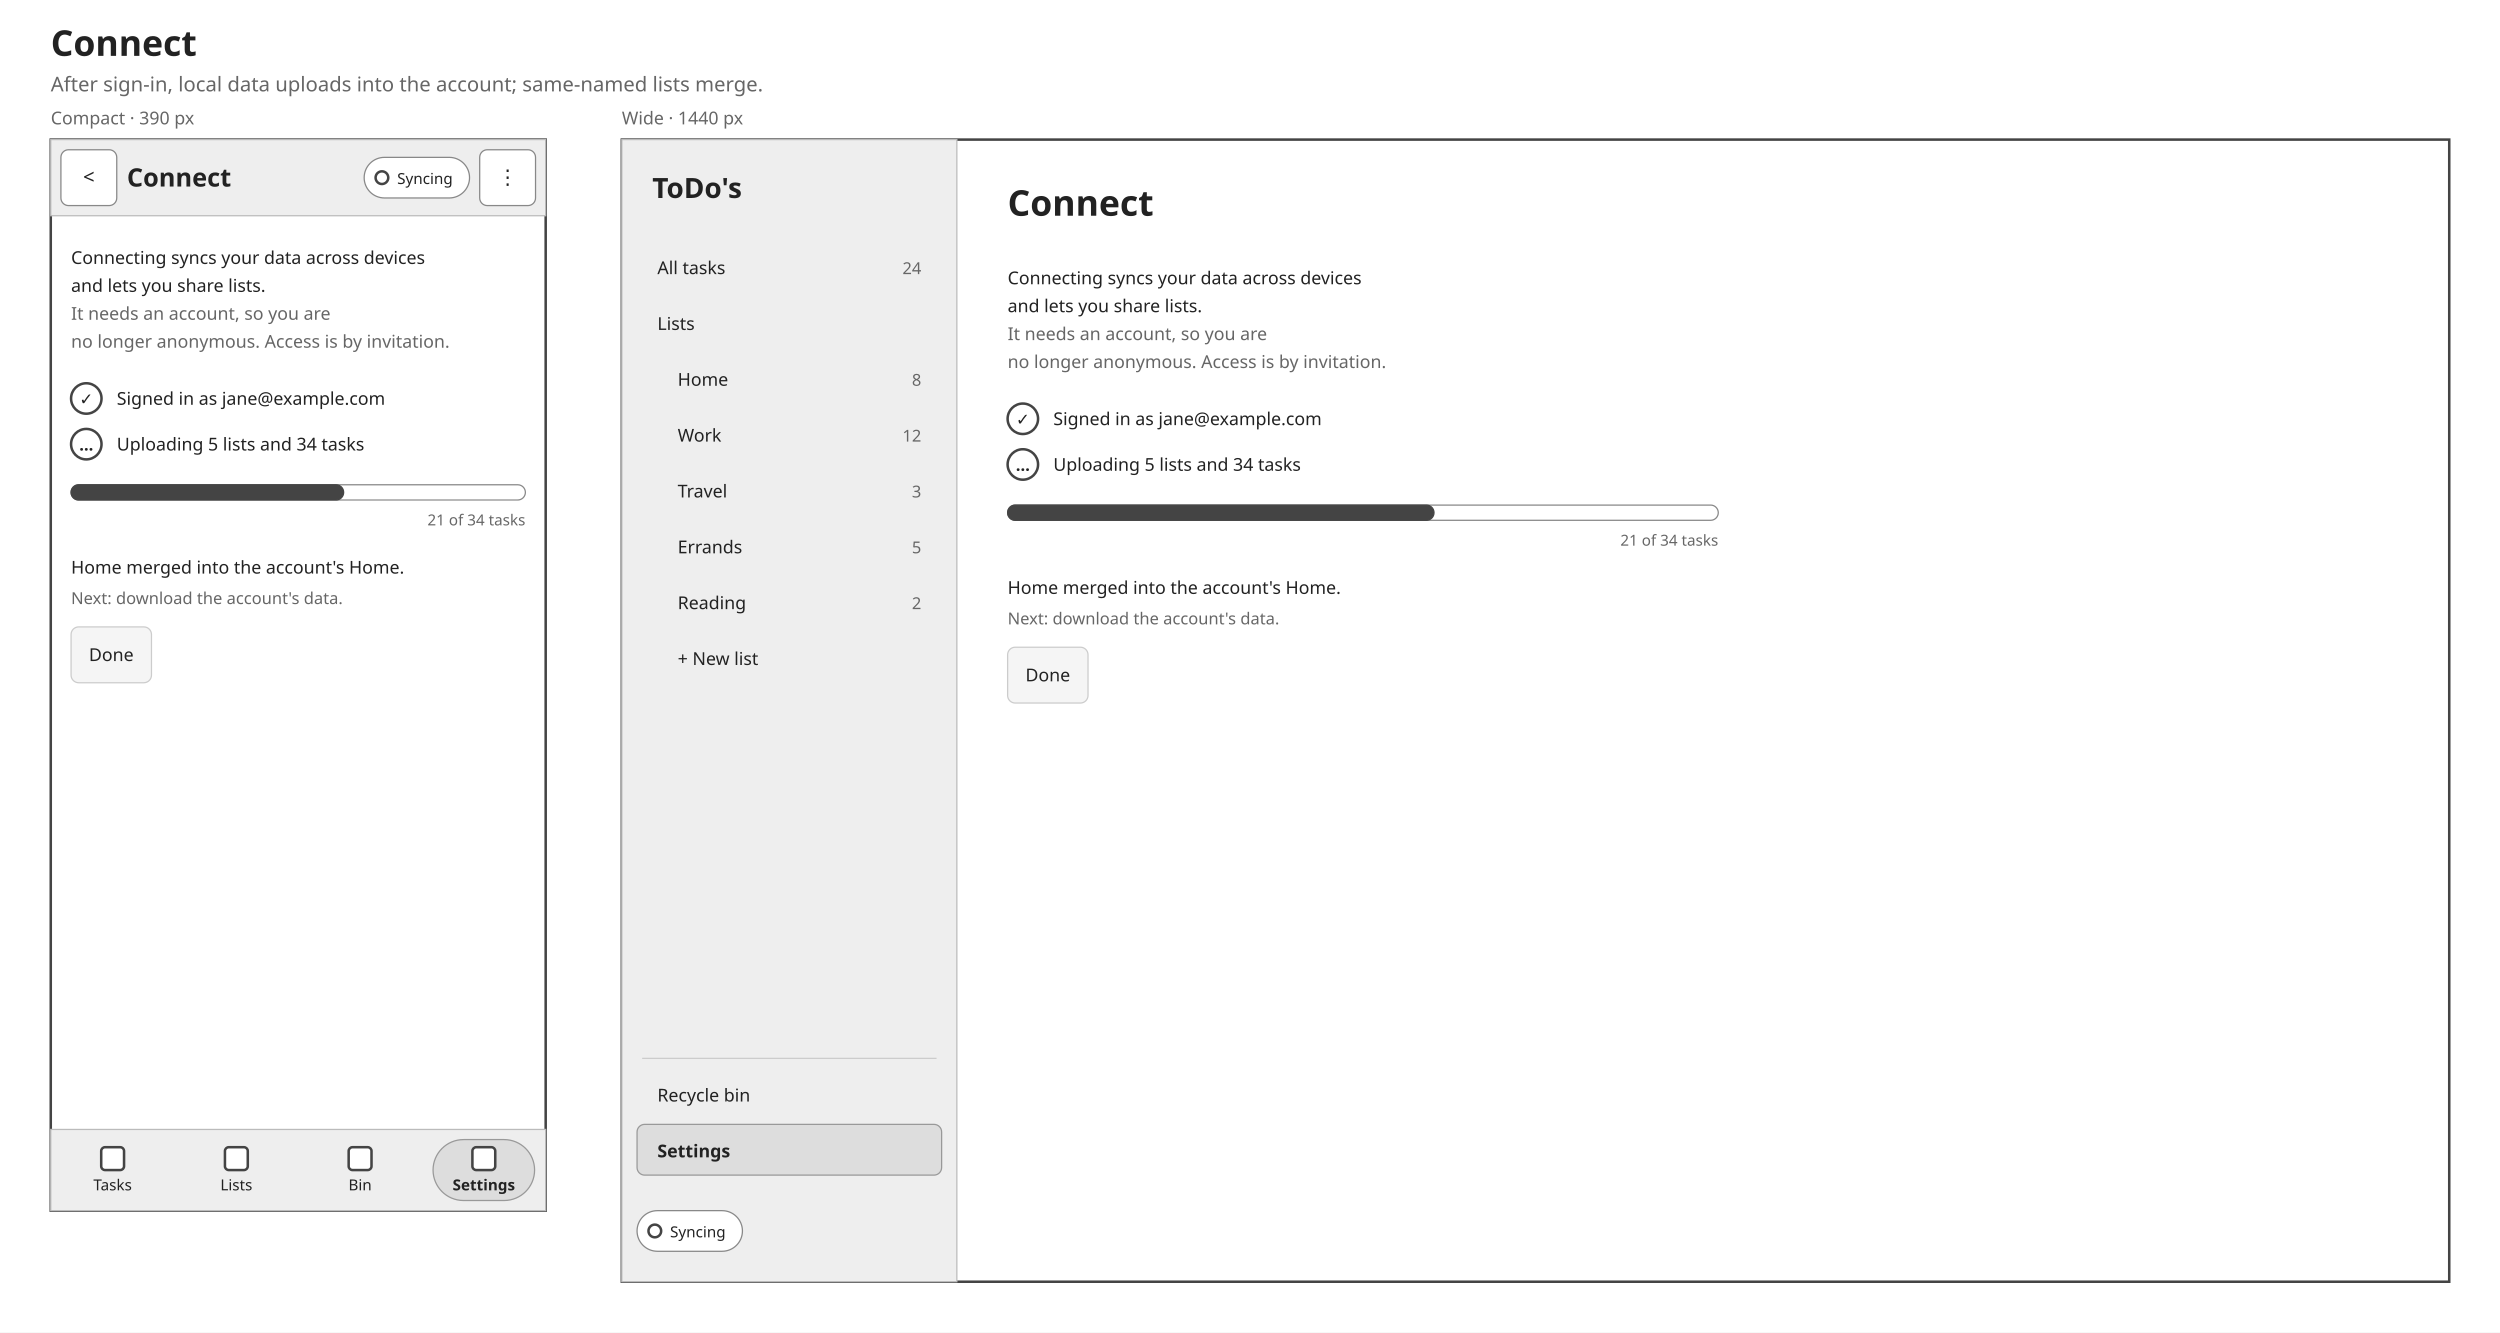
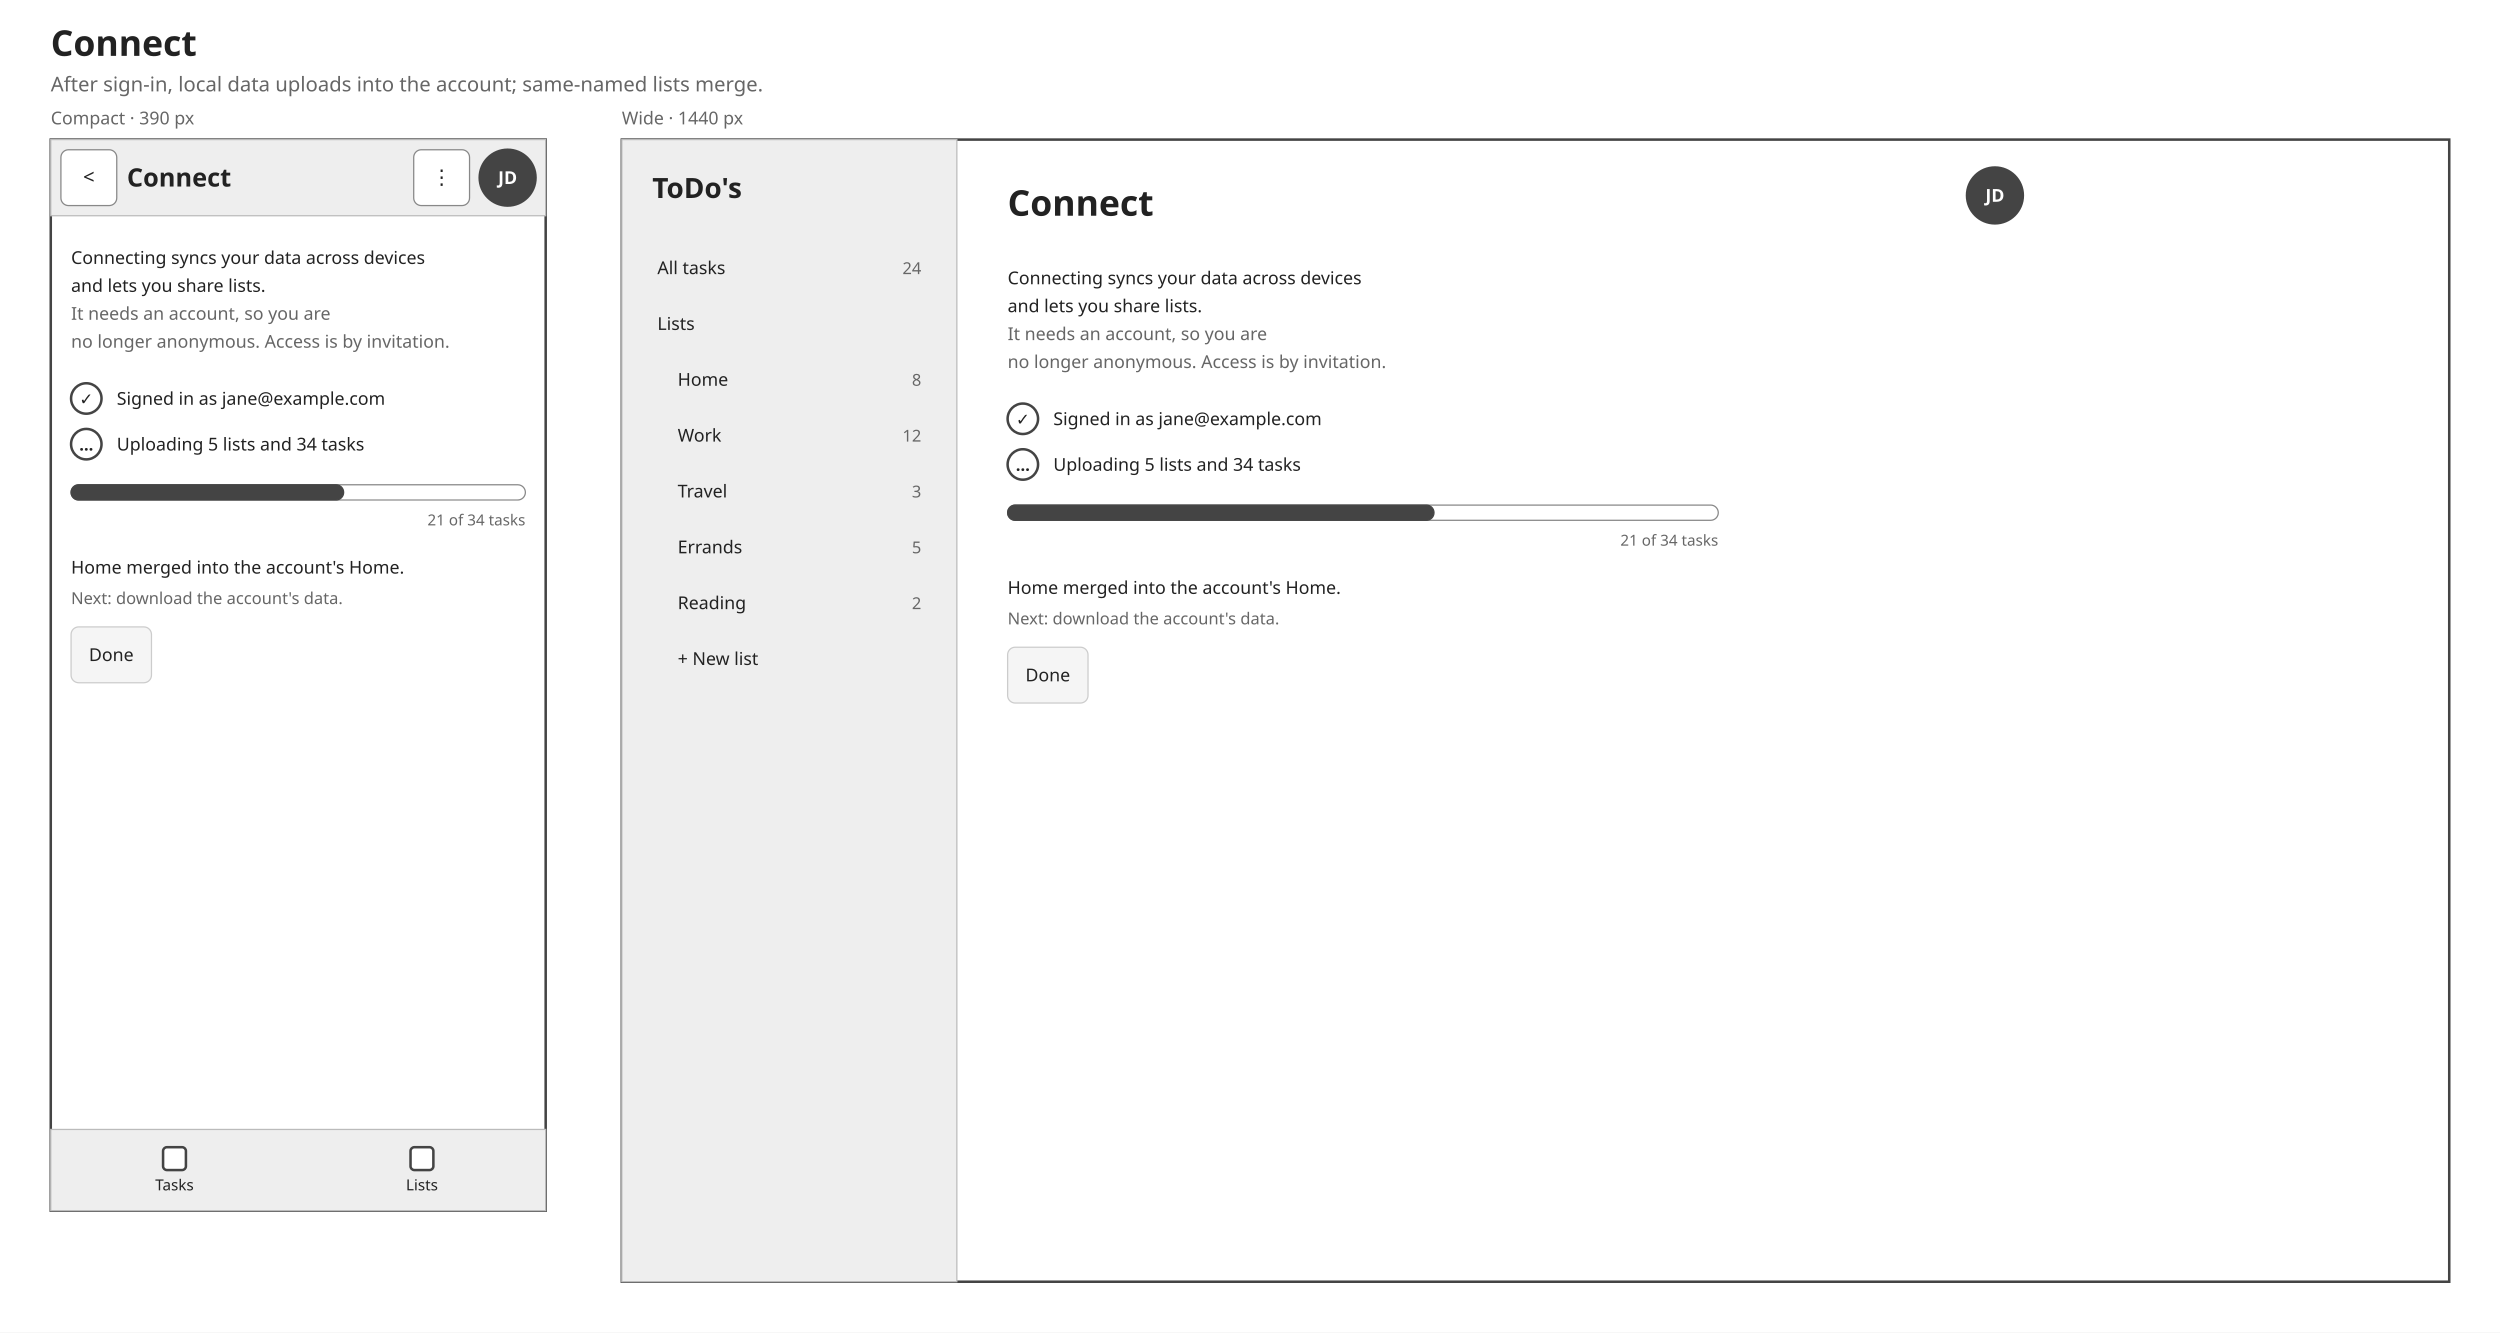
<svg xmlns="http://www.w3.org/2000/svg" width="1970" height="1050" viewBox="0 0 1970 1050">
  <style>
text { font-family: sans-serif; fill: #222222; }
.muted { fill: #666666; }
.on-primary { fill: #ffffff; }
.bold { font-weight: bold; }
rect.frame { fill: #ffffff; stroke: #444444; stroke-width: 2; }
.bar { fill: #eeeeee; stroke: #bbbbbb; }
.box { fill: #f5f5f5; stroke: #bbbbbb; }
.control { fill: #ffffff; stroke: #888888; }
.disabled { fill: #f5f5f5; stroke: #cccccc; }
.primary { fill: #444444; stroke: #444444; }
.selected { fill: #dddddd; stroke: #999999; }
.chip { fill: #eeeeee; stroke: #cccccc; }
.signal { fill: #ffffff; stroke: #222222; stroke-width: 2; }
.scrim { fill: #888888; fill-opacity: 0.5; }
.rule { stroke: #cccccc; }
.drop { stroke: #222222; stroke-width: 3; }
.icon { fill: #ffffff; stroke: #444444; stroke-width: 2; }
.icon-fill { fill: #444444; stroke: #444444; stroke-width: 2; }
.icon-mark { fill: none; stroke: #ffffff; stroke-width: 2; }
.icon-line { stroke: #444444; stroke-width: 2; }
+ .icon-line-open { fill: none; stroke: #444444; stroke-width: 2; stroke-linecap: round; stroke-linejoin: round; }
  </style>
  <rect x="0" y="0" width="1970" height="1050" fill="#ffffff" />
  <text x="40" y="44" font-size="28" class="bold">Connect</text>
  <text x="40" y="72" font-size="16" class="muted">After sign-in, local data uploads into the account; same-named lists merge.</text>
  <text x="40" y="98" font-size="14" class="muted">Compact · 390 px</text>
  <text x="490" y="98" font-size="14" class="muted">Wide · 1440 px</text>
  <g class="frame" data-width="390" data-height="844" transform="translate(40 110)">
    <rect x="0" y="0" width="390" height="844" rx="0" class="frame" />
    <rect x="0" y="0" width="390" height="60" rx="0" class="bar" />
    <rect x="8" y="8" width="44" height="44" rx="6" class="control" />
    <text x="30" y="35" font-size="16" text-anchor="middle">&lt;</text>
-     <rect x="338" y="8" width="44" height="44" rx="6" class="control" />
-     <text x="360" y="35" font-size="16" text-anchor="middle">⋮</text>
-     <rect x="246.96" y="14" width="83.04" height="32" rx="16" class="control" />
-     <circle cx="260.96" cy="30" r="5" class="icon" />
-     <text x="272.96" y="35" font-size="12">Syncing</text>
+     <circle cx="360" cy="30" r="22" class="icon-fill" />
+     <text x="360" y="35" font-size="14" class="on-primary bold" text-anchor="middle">JD</text>
+     <rect x="286" y="8" width="44" height="44" rx="6" class="control" />
+     <text x="308" y="35" font-size="16" text-anchor="middle">⋮</text>
    <text x="60" y="37" font-size="20" class="bold">Connect</text>
    <text x="16" y="98" font-size="14">Connecting syncs your data across devices</text>
    <text x="16" y="120" font-size="14">and lets you share lists.</text>
    <text x="16" y="142" font-size="14" class="muted">It needs an account, so you are</text>
    <text x="16" y="164" font-size="14" class="muted">no longer anonymous. Access is by invitation.</text>
    <circle cx="28" cy="204" r="12" class="icon" />
    <text x="28" y="209" font-size="13" class="bold" text-anchor="middle">✓</text>
    <text x="52" y="209" font-size="14">Signed in as jane@example.com</text>
    <circle cx="28" cy="240" r="12" class="icon" />
    <text x="28" y="245" font-size="13" class="bold" text-anchor="middle">…</text>
    <text x="52" y="245" font-size="14">Uploading 5 lists and 34 tasks</text>
    <rect x="16" y="272" width="358" height="12" rx="6" class="control" />
    <rect x="16" y="272" width="214.8" height="12" rx="6" class="primary" />
    <text x="374" y="304" font-size="12" class="muted" text-anchor="end">21 of 34 tasks</text>
    <text x="16" y="342" font-size="14">Home merged into the account's Home.</text>
    <text x="16" y="366" font-size="13" class="muted">Next: download the account's data.</text>
    <rect x="16" y="384" width="63.36" height="44" rx="6" class="disabled" />
    <text x="47.68" y="410.9" font-size="14" text-anchor="middle">Done</text>
    <rect x="0" y="780" width="390" height="64" rx="0" class="bar" />
-     <rect x="39.75" y="794" width="18" height="18" rx="3" class="icon" />
-     <text x="48.75" y="828" font-size="12" text-anchor="middle">Tasks</text>
-     <rect x="137.25" y="794" width="18" height="18" rx="3" class="icon" />
-     <text x="146.25" y="828" font-size="12" text-anchor="middle">Lists</text>
-     <rect x="234.75" y="794" width="18" height="18" rx="3" class="icon" />
-     <text x="243.75" y="828" font-size="12" text-anchor="middle">Bin</text>
-     <rect x="301.25" y="788" width="80" height="48" rx="24" class="selected" />
-     <rect x="332.25" y="794" width="18" height="18" rx="3" class="icon" />
-     <text x="341.25" y="828" font-size="12" class="bold" text-anchor="middle">Settings</text>
+     <rect x="88.5" y="794" width="18" height="18" rx="3" class="icon" />
+     <text x="97.5" y="828" font-size="12" text-anchor="middle">Tasks</text>
+     <rect x="283.5" y="794" width="18" height="18" rx="3" class="icon" />
+     <text x="292.5" y="828" font-size="12" text-anchor="middle">Lists</text>
  </g>
  <g class="frame" data-width="1440" data-height="900" transform="translate(490 110)">
    <rect x="0" y="0" width="1440" height="900" rx="0" class="frame" />
    <rect x="0" y="0" width="264" height="900" rx="0" class="bar" />
    <text x="24" y="46" font-size="22" class="bold">ToDo's</text>
    <text x="28" y="106" font-size="14">All tasks</text>
    <text x="236" y="106" font-size="13" class="muted" text-anchor="end">24</text>
    <text x="28" y="150" font-size="14">Lists</text>
    <text x="44" y="194" font-size="14">Home</text>
    <text x="236" y="194" font-size="13" class="muted" text-anchor="end">8</text>
    <text x="44" y="238" font-size="14">Work</text>
    <text x="236" y="238" font-size="13" class="muted" text-anchor="end">12</text>
    <text x="44" y="282" font-size="14">Travel</text>
    <text x="236" y="282" font-size="13" class="muted" text-anchor="end">3</text>
    <text x="44" y="326" font-size="14">Errands</text>
    <text x="236" y="326" font-size="13" class="muted" text-anchor="end">5</text>
    <text x="44" y="370" font-size="14">Reading</text>
    <text x="236" y="370" font-size="13" class="muted" text-anchor="end">2</text>
    <text x="44" y="414" font-size="14">+ New list</text>
-     <line x1="16" y1="724" x2="248" y2="724" class="rule" />
-     <text x="28" y="758" font-size="14">Recycle bin</text>
-     <rect x="12" y="776" width="240" height="40" rx="6" class="selected" />
-     <text x="28" y="802" font-size="14" class="bold">Settings</text>
-     <rect x="12" y="844" width="83.04" height="32" rx="16" class="control" />
-     <circle cx="26" cy="860" r="5" class="icon" />
-     <text x="38" y="865" font-size="12">Syncing</text>
+     <circle cx="1082" cy="44" r="22" class="icon-fill" />
+     <text x="1082" y="49" font-size="14" class="on-primary bold" text-anchor="middle">JD</text>
    <text x="304" y="60" font-size="28" class="bold">Connect</text>
    <text x="304" y="114" font-size="14">Connecting syncs your data across devices</text>
    <text x="304" y="136" font-size="14">and lets you share lists.</text>
    <text x="304" y="158" font-size="14" class="muted">It needs an account, so you are</text>
    <text x="304" y="180" font-size="14" class="muted">no longer anonymous. Access is by invitation.</text>
    <circle cx="316" cy="220" r="12" class="icon" />
    <text x="316" y="225" font-size="13" class="bold" text-anchor="middle">✓</text>
    <text x="340" y="225" font-size="14">Signed in as jane@example.com</text>
    <circle cx="316" cy="256" r="12" class="icon" />
    <text x="316" y="261" font-size="13" class="bold" text-anchor="middle">…</text>
    <text x="340" y="261" font-size="14">Uploading 5 lists and 34 tasks</text>
    <rect x="304" y="288" width="560" height="12" rx="6" class="control" />
    <rect x="304" y="288" width="336" height="12" rx="6" class="primary" />
    <text x="864" y="320" font-size="12" class="muted" text-anchor="end">21 of 34 tasks</text>
    <text x="304" y="358" font-size="14">Home merged into the account's Home.</text>
    <text x="304" y="382" font-size="13" class="muted">Next: download the account's data.</text>
    <rect x="304" y="400" width="63.36" height="44" rx="6" class="disabled" />
    <text x="335.68" y="426.9" font-size="14" text-anchor="middle">Done</text>
  </g>
</svg>
